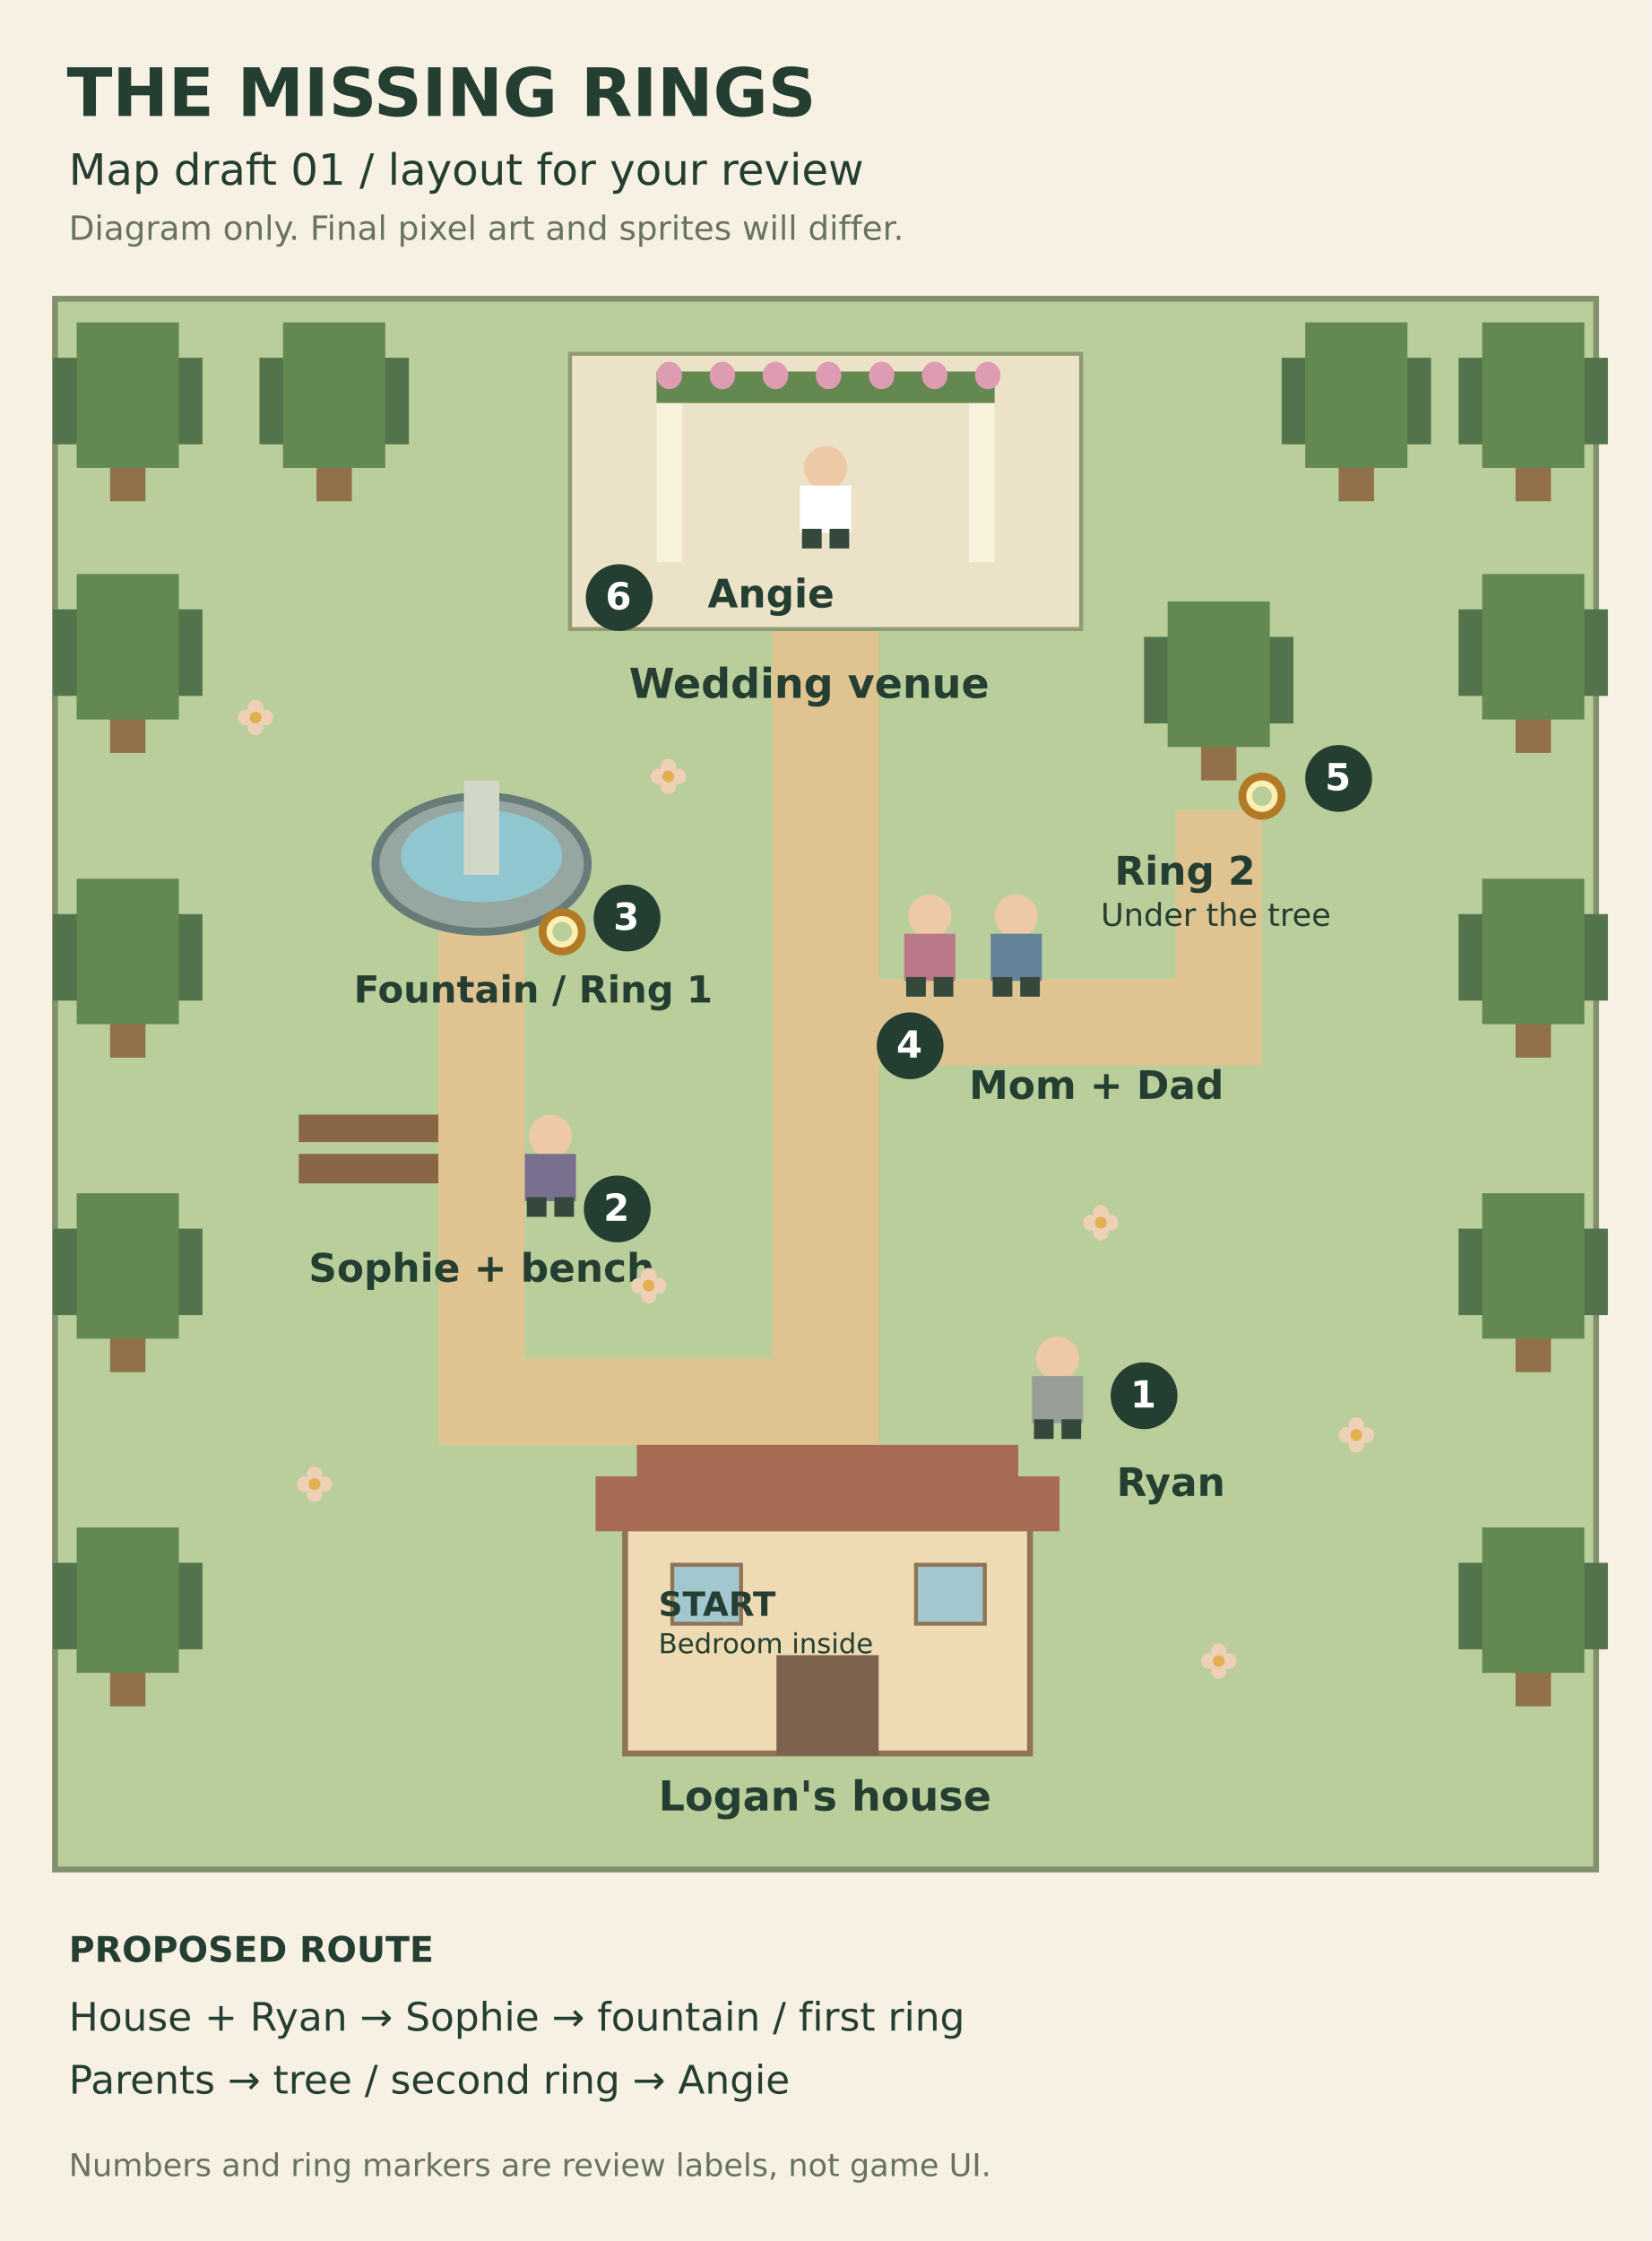
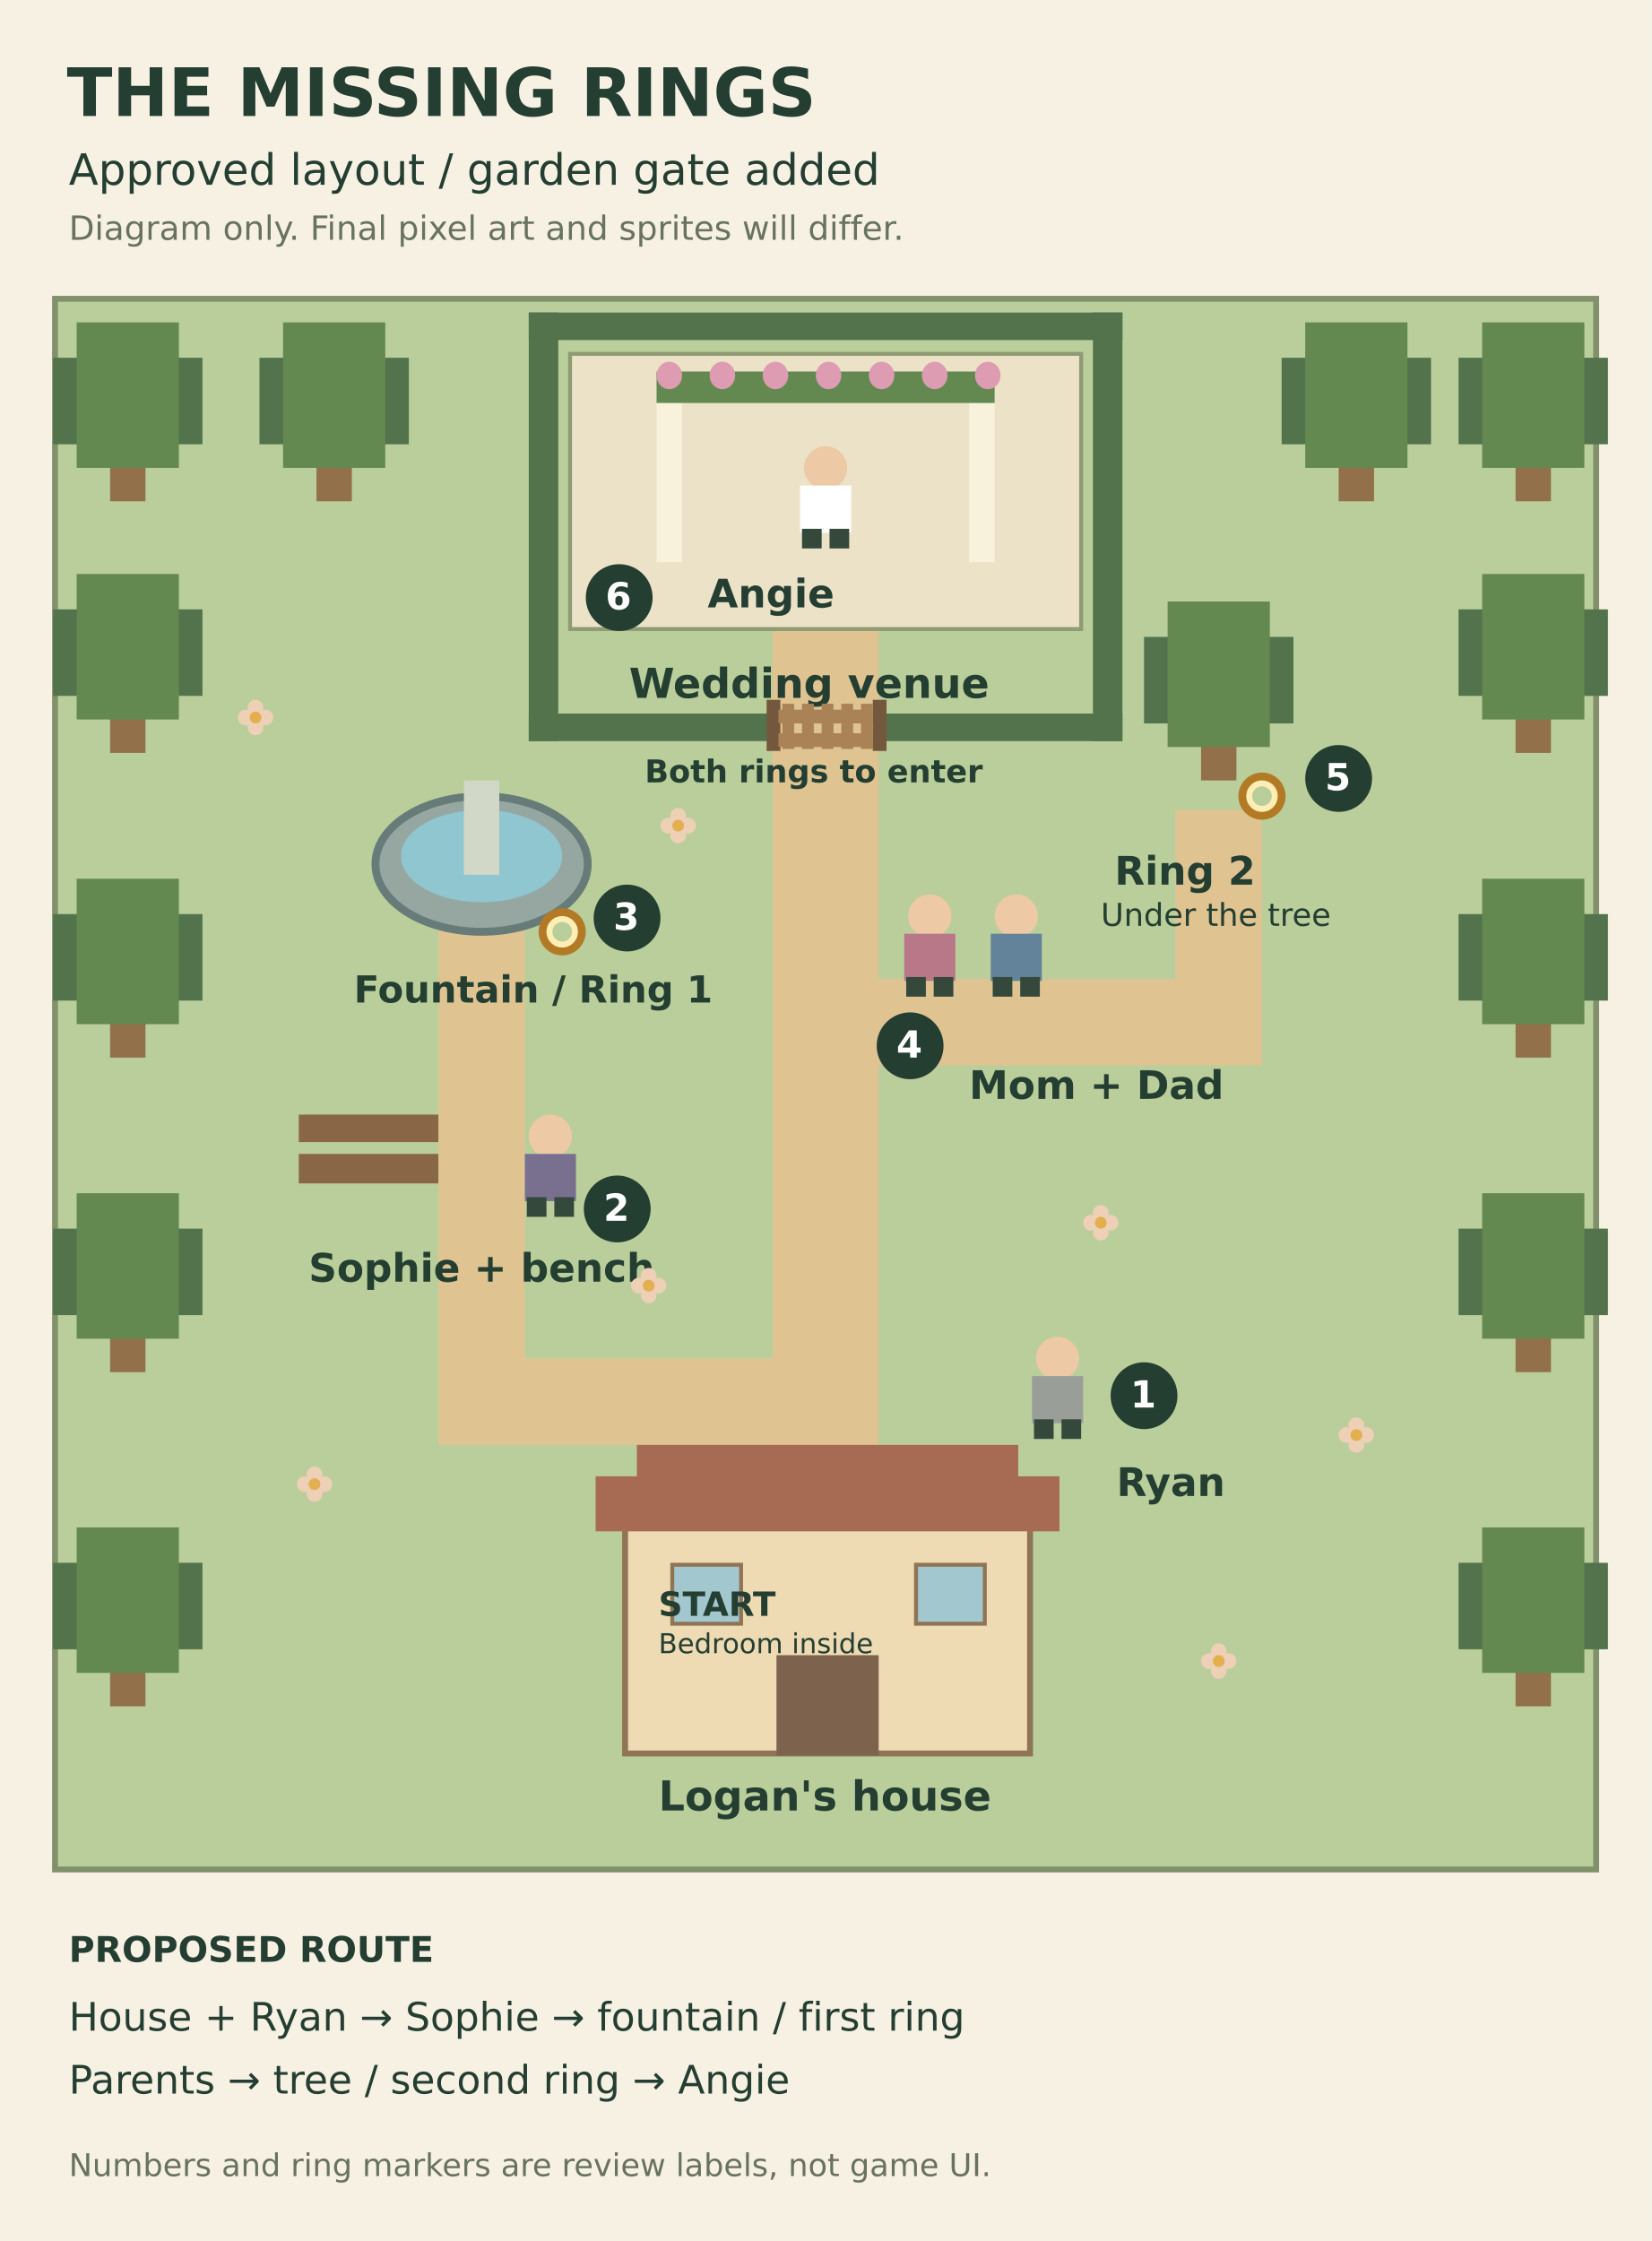
<svg xmlns="http://www.w3.org/2000/svg" width="840" height="1140" viewBox="0 0 840 1140">
  <rect width="840" height="1140" fill="#f7f1e4" />
  <text x="34" y="59" font-family="DejaVu Sans, sans-serif" font-size="34" font-weight="bold" fill="#243e32">THE MISSING RINGS</text>
-   <text x="35" y="94" font-family="DejaVu Sans, sans-serif" font-size="22" font-weight="normal" fill="#243e32">Map draft 01  /  layout for your review</text>
+   <text x="35" y="94" font-family="DejaVu Sans, sans-serif" font-size="22" font-weight="normal" fill="#243e32">Approved layout  /  garden gate added</text>
  <text x="35" y="122" font-family="DejaVu Sans, sans-serif" font-size="17" font-weight="normal" fill="#68735f">Diagram only. Final pixel art and sprites will differ.</text>
  <rect x="28" y="152" width="784" height="799" fill="#b9ce9a" stroke="#81916c" stroke-width="3" />
  <rect x="57" y="217" width="16" height="37" fill="#92704a" stroke="#92704a" stroke-width="2" />
  <rect x="28" y="183" width="74" height="42" fill="#52734b" stroke="#52734b" stroke-width="2" />
  <rect x="40" y="165" width="50" height="72" fill="#638951" stroke="#638951" stroke-width="2" />
  <rect x="162" y="217" width="16" height="37" fill="#92704a" stroke="#92704a" stroke-width="2" />
  <rect x="133" y="183" width="74" height="42" fill="#52734b" stroke="#52734b" stroke-width="2" />
  <rect x="145" y="165" width="50" height="72" fill="#638951" stroke="#638951" stroke-width="2" />
  <rect x="682" y="217" width="16" height="37" fill="#92704a" stroke="#92704a" stroke-width="2" />
  <rect x="653" y="183" width="74" height="42" fill="#52734b" stroke="#52734b" stroke-width="2" />
  <rect x="665" y="165" width="50" height="72" fill="#638951" stroke="#638951" stroke-width="2" />
  <rect x="772" y="217" width="16" height="37" fill="#92704a" stroke="#92704a" stroke-width="2" />
  <rect x="743" y="183" width="74" height="42" fill="#52734b" stroke="#52734b" stroke-width="2" />
  <rect x="755" y="165" width="50" height="72" fill="#638951" stroke="#638951" stroke-width="2" />
  <rect x="57" y="345" width="16" height="37" fill="#92704a" stroke="#92704a" stroke-width="2" />
  <rect x="28" y="311" width="74" height="42" fill="#52734b" stroke="#52734b" stroke-width="2" />
  <rect x="40" y="293" width="50" height="72" fill="#638951" stroke="#638951" stroke-width="2" />
  <rect x="772" y="345" width="16" height="37" fill="#92704a" stroke="#92704a" stroke-width="2" />
  <rect x="743" y="311" width="74" height="42" fill="#52734b" stroke="#52734b" stroke-width="2" />
  <rect x="755" y="293" width="50" height="72" fill="#638951" stroke="#638951" stroke-width="2" />
  <rect x="57" y="500" width="16" height="37" fill="#92704a" stroke="#92704a" stroke-width="2" />
  <rect x="28" y="466" width="74" height="42" fill="#52734b" stroke="#52734b" stroke-width="2" />
  <rect x="40" y="448" width="50" height="72" fill="#638951" stroke="#638951" stroke-width="2" />
  <rect x="772" y="500" width="16" height="37" fill="#92704a" stroke="#92704a" stroke-width="2" />
  <rect x="743" y="466" width="74" height="42" fill="#52734b" stroke="#52734b" stroke-width="2" />
  <rect x="755" y="448" width="50" height="72" fill="#638951" stroke="#638951" stroke-width="2" />
  <rect x="57" y="660" width="16" height="37" fill="#92704a" stroke="#92704a" stroke-width="2" />
  <rect x="28" y="626" width="74" height="42" fill="#52734b" stroke="#52734b" stroke-width="2" />
  <rect x="40" y="608" width="50" height="72" fill="#638951" stroke="#638951" stroke-width="2" />
  <rect x="772" y="660" width="16" height="37" fill="#92704a" stroke="#92704a" stroke-width="2" />
  <rect x="743" y="626" width="74" height="42" fill="#52734b" stroke="#52734b" stroke-width="2" />
  <rect x="755" y="608" width="50" height="72" fill="#638951" stroke="#638951" stroke-width="2" />
  <rect x="57" y="830" width="16" height="37" fill="#92704a" stroke="#92704a" stroke-width="2" />
  <rect x="28" y="796" width="74" height="42" fill="#52734b" stroke="#52734b" stroke-width="2" />
  <rect x="40" y="778" width="50" height="72" fill="#638951" stroke="#638951" stroke-width="2" />
  <rect x="772" y="830" width="16" height="37" fill="#92704a" stroke="#92704a" stroke-width="2" />
  <rect x="743" y="796" width="74" height="42" fill="#52734b" stroke="#52734b" stroke-width="2" />
  <rect x="755" y="778" width="50" height="72" fill="#638951" stroke="#638951" stroke-width="2" />
  <polyline points="420,873 420,302" fill="none" stroke="#dfc492" stroke-width="54" />
  <polyline points="420,713 245,713 245,582" fill="none" stroke="#dfc492" stroke-width="44" />
  <polyline points="245,582 245,455" fill="none" stroke="#dfc492" stroke-width="44" />
  <polyline points="420,520 620,520 620,412" fill="none" stroke="#dfc492" stroke-width="44" />
  <rect x="290" y="180" width="260" height="140" fill="#ece2c7" stroke="#8e9b73" stroke-width="2" />
  <rect x="335" y="195" width="11" height="90" fill="#f8f2dd" stroke="#f8f2dd" stroke-width="2" />
  <rect x="494" y="195" width="11" height="90" fill="#f8f2dd" stroke="#f8f2dd" stroke-width="2" />
  <rect x="335" y="190" width="170" height="14" fill="#638951" stroke="#638951" stroke-width="2" />
  <ellipse cx="340.5" cy="191.0" rx="5.5" ry="6.0" fill="#dd9cb1" stroke="#dd9cb1" stroke-width="2" />
  <ellipse cx="367.5" cy="191.0" rx="5.5" ry="6.0" fill="#dd9cb1" stroke="#dd9cb1" stroke-width="2" />
  <ellipse cx="394.5" cy="191.0" rx="5.5" ry="6.0" fill="#dd9cb1" stroke="#dd9cb1" stroke-width="2" />
  <ellipse cx="421.5" cy="191.0" rx="5.5" ry="6.0" fill="#dd9cb1" stroke="#dd9cb1" stroke-width="2" />
  <ellipse cx="448.5" cy="191.0" rx="5.5" ry="6.0" fill="#dd9cb1" stroke="#dd9cb1" stroke-width="2" />
  <ellipse cx="475.5" cy="191.0" rx="5.5" ry="6.0" fill="#dd9cb1" stroke="#dd9cb1" stroke-width="2" />
  <ellipse cx="502.5" cy="191.0" rx="5.5" ry="6.0" fill="#dd9cb1" stroke="#dd9cb1" stroke-width="2" />
  <ellipse cx="420.0" cy="238.0" rx="10.0" ry="10.0" fill="#edc9a5" stroke="#edc9a5" stroke-width="2" />
  <rect x="408" y="248" width="24" height="22" fill="#ffffff" stroke="#ffffff" stroke-width="2" />
  <rect x="409" y="270" width="8" height="8" fill="#35483c" stroke="#35483c" stroke-width="2" />
  <rect x="423" y="270" width="8" height="8" fill="#35483c" stroke="#35483c" stroke-width="2" />
  <ellipse cx="315.0" cy="304.0" rx="16.0" ry="16.0" fill="#243e32" stroke="#243e32" stroke-width="2" />
  <text x="308" y="310" font-family="DejaVu Sans, sans-serif" font-size="19" font-weight="bold" fill="#ffffff">6</text>
  <text x="360" y="309" font-family="DejaVu Sans, sans-serif" font-size="20" font-weight="bold" fill="#243e32">Angie</text>
  <text x="320" y="355" font-family="DejaVu Sans, sans-serif" font-size="21" font-weight="bold" fill="#243e32">Wedding venue</text>
+   <rect x="270" y="160" width="300" height="12" fill="#52734b" stroke="#52734b" stroke-width="2" />
+   <rect x="270" y="160" width="13" height="216" fill="#52734b" stroke="#52734b" stroke-width="2" />
+   <rect x="557" y="160" width="13" height="216" fill="#52734b" stroke="#52734b" stroke-width="2" />
+   <rect x="270" y="364" width="121" height="12" fill="#52734b" stroke="#52734b" stroke-width="2" />
+   <rect x="449" y="364" width="121" height="12" fill="#52734b" stroke="#52734b" stroke-width="2" />
+   <rect x="391" y="357" width="5" height="24" fill="#73583e" stroke="#73583e" stroke-width="2" />
+   <rect x="445" y="357" width="5" height="24" fill="#73583e" stroke="#73583e" stroke-width="2" />
+   <rect x="397" y="362" width="46" height="5" fill="#a98256" stroke="#a98256" stroke-width="2" />
+   <rect x="397" y="374" width="46" height="5" fill="#a98256" stroke="#a98256" stroke-width="2" />
+   <rect x="399" y="359" width="4" height="21" fill="#a98256" stroke="#a98256" stroke-width="2" />
+   <rect x="409" y="359" width="4" height="21" fill="#a98256" stroke="#a98256" stroke-width="2" />
+   <rect x="419" y="359" width="4" height="21" fill="#a98256" stroke="#a98256" stroke-width="2" />
+   <rect x="429" y="359" width="4" height="21" fill="#a98256" stroke="#a98256" stroke-width="2" />
+   <rect x="439" y="359" width="4" height="21" fill="#a98256" stroke="#a98256" stroke-width="2" />
+   <text x="328" y="398" font-family="DejaVu Sans, sans-serif" font-size="16" font-weight="bold" fill="#243e32">Both rings to enter</text>
  <rect x="612" y="359" width="16" height="37" fill="#92704a" stroke="#92704a" stroke-width="2" />
  <rect x="583" y="325" width="74" height="42" fill="#52734b" stroke="#52734b" stroke-width="2" />
  <rect x="595" y="307" width="50" height="72" fill="#638951" stroke="#638951" stroke-width="2" />
  <ellipse cx="642.0" cy="405.0" rx="10.0" ry="10.0" fill="#ffefb4" stroke="#b37a26" stroke-width="4" />
  <ellipse cx="642.0" cy="405.0" rx="4.0" ry="4.0" fill="#b9ce9a" stroke="#b9ce9a" stroke-width="2" />
  <ellipse cx="681.0" cy="396.0" rx="16.0" ry="16.0" fill="#243e32" stroke="#243e32" stroke-width="2" />
  <text x="674" y="402" font-family="DejaVu Sans, sans-serif" font-size="19" font-weight="bold" fill="#ffffff">5</text>
  <text x="567" y="450" font-family="DejaVu Sans, sans-serif" font-size="20" font-weight="bold" fill="#243e32">Ring 2</text>
  <text x="560" y="471" font-family="DejaVu Sans, sans-serif" font-size="16" font-weight="normal" fill="#243e32">Under the tree</text>
  <ellipse cx="473.0" cy="466.0" rx="10.0" ry="10.0" fill="#edc9a5" stroke="#edc9a5" stroke-width="2" />
  <rect x="461" y="476" width="24" height="22" fill="#b97887" stroke="#b97887" stroke-width="2" />
  <rect x="462" y="498" width="8" height="8" fill="#35483c" stroke="#35483c" stroke-width="2" />
  <rect x="476" y="498" width="8" height="8" fill="#35483c" stroke="#35483c" stroke-width="2" />
  <ellipse cx="517.0" cy="466.0" rx="10.0" ry="10.0" fill="#edc9a5" stroke="#edc9a5" stroke-width="2" />
  <rect x="505" y="476" width="24" height="22" fill="#63839b" stroke="#63839b" stroke-width="2" />
  <rect x="506" y="498" width="8" height="8" fill="#35483c" stroke="#35483c" stroke-width="2" />
  <rect x="520" y="498" width="8" height="8" fill="#35483c" stroke="#35483c" stroke-width="2" />
  <ellipse cx="463.0" cy="532.0" rx="16.0" ry="16.0" fill="#243e32" stroke="#243e32" stroke-width="2" />
  <text x="456" y="538" font-family="DejaVu Sans, sans-serif" font-size="19" font-weight="bold" fill="#ffffff">4</text>
  <text x="493" y="559" font-family="DejaVu Sans, sans-serif" font-size="20" font-weight="bold" fill="#243e32">Mom + Dad</text>
  <ellipse cx="245.0" cy="439.5" rx="54.0" ry="34.5" fill="#96a6a1" stroke="#677b78" stroke-width="4" />
  <ellipse cx="245.0" cy="435.5" rx="40.0" ry="22.5" fill="#8fc6cf" stroke="#8fc6cf" stroke-width="2" />
  <rect x="237" y="398" width="16" height="46" fill="#d1d8c8" stroke="#d1d8c8" stroke-width="2" />
  <ellipse cx="286.0" cy="474.0" rx="10.0" ry="10.0" fill="#ffefb4" stroke="#b37a26" stroke-width="4" />
  <ellipse cx="286.0" cy="474.0" rx="4.0" ry="4.0" fill="#b9ce9a" stroke="#b9ce9a" stroke-width="2" />
  <ellipse cx="319.0" cy="467.0" rx="16.0" ry="16.0" fill="#243e32" stroke="#243e32" stroke-width="2" />
  <text x="312" y="473" font-family="DejaVu Sans, sans-serif" font-size="19" font-weight="bold" fill="#ffffff">3</text>
  <text x="180" y="510" font-family="DejaVu Sans, sans-serif" font-size="19" font-weight="bold" fill="#243e32">Fountain / Ring 1</text>
  <rect x="153" y="568" width="69" height="12" fill="#896746" stroke="#896746" stroke-width="2" />
  <rect x="153" y="588" width="69" height="13" fill="#896746" stroke="#896746" stroke-width="2" />
  <ellipse cx="280.0" cy="578.0" rx="10.0" ry="10.0" fill="#edc9a5" stroke="#edc9a5" stroke-width="2" />
  <rect x="268" y="588" width="24" height="22" fill="#797090" stroke="#797090" stroke-width="2" />
  <rect x="269" y="610" width="8" height="8" fill="#35483c" stroke="#35483c" stroke-width="2" />
  <rect x="283" y="610" width="8" height="8" fill="#35483c" stroke="#35483c" stroke-width="2" />
  <ellipse cx="314.0" cy="615.0" rx="16.0" ry="16.0" fill="#243e32" stroke="#243e32" stroke-width="2" />
  <text x="307" y="621" font-family="DejaVu Sans, sans-serif" font-size="19" font-weight="bold" fill="#ffffff">2</text>
  <text x="157" y="652" font-family="DejaVu Sans, sans-serif" font-size="20" font-weight="bold" fill="#243e32">Sophie + bench</text>
  <rect x="318" y="769" width="206" height="123" fill="#eedab3" stroke="#8f7455" stroke-width="3" />
  <rect x="304" y="752" width="234" height="26" fill="#a76b54" stroke="#a76b54" stroke-width="2" />
  <rect x="325" y="736" width="192" height="17" fill="#a76b54" stroke="#a76b54" stroke-width="2" />
  <rect x="396" y="843" width="50" height="49" fill="#7d634d" stroke="#7d634d" stroke-width="2" />
  <rect x="342" y="796" width="35" height="30" fill="#a3c7cf" stroke="#8f7455" stroke-width="2" />
  <rect x="466" y="796" width="35" height="30" fill="#a3c7cf" stroke="#8f7455" stroke-width="2" />
  <text x="335" y="921" font-family="DejaVu Sans, sans-serif" font-size="21" font-weight="bold" fill="#243e32">Logan's house</text>
  <ellipse cx="538.0" cy="691.0" rx="10.0" ry="10.0" fill="#edc9a5" stroke="#edc9a5" stroke-width="2" />
  <rect x="526" y="701" width="24" height="22" fill="#999e98" stroke="#999e98" stroke-width="2" />
  <rect x="527" y="723" width="8" height="8" fill="#35483c" stroke="#35483c" stroke-width="2" />
  <rect x="541" y="723" width="8" height="8" fill="#35483c" stroke="#35483c" stroke-width="2" />
  <ellipse cx="582.0" cy="710.0" rx="16.0" ry="16.0" fill="#243e32" stroke="#243e32" stroke-width="2" />
  <text x="575" y="716" font-family="DejaVu Sans, sans-serif" font-size="19" font-weight="bold" fill="#ffffff">1</text>
  <text x="568" y="761" font-family="DejaVu Sans, sans-serif" font-size="20" font-weight="bold" fill="#243e32">Ryan</text>
  <text x="335" y="822" font-family="DejaVu Sans, sans-serif" font-size="17" font-weight="bold" fill="#243e32">START</text>
  <text x="335" y="841" font-family="DejaVu Sans, sans-serif" font-size="14" font-weight="normal" fill="#243e32">Bedroom inside</text>
  <ellipse cx="125.0" cy="365.0" rx="3.0" ry="3.0" fill="#eed0b7" stroke="#eed0b7" stroke-width="2" />
  <ellipse cx="135.0" cy="365.0" rx="3.0" ry="3.0" fill="#eed0b7" stroke="#eed0b7" stroke-width="2" />
  <ellipse cx="130.0" cy="360.0" rx="3.0" ry="3.0" fill="#eed0b7" stroke="#eed0b7" stroke-width="2" />
  <ellipse cx="130.0" cy="370.0" rx="3.0" ry="3.0" fill="#eed0b7" stroke="#eed0b7" stroke-width="2" />
  <ellipse cx="130.0" cy="365.0" rx="2.0" ry="2.0" fill="#e3af4f" stroke="#e3af4f" stroke-width="2" />
-   <ellipse cx="335.0" cy="395.0" rx="3.0" ry="3.0" fill="#eed0b7" stroke="#eed0b7" stroke-width="2" />
-   <ellipse cx="345.0" cy="395.0" rx="3.0" ry="3.0" fill="#eed0b7" stroke="#eed0b7" stroke-width="2" />
-   <ellipse cx="340.0" cy="390.0" rx="3.0" ry="3.0" fill="#eed0b7" stroke="#eed0b7" stroke-width="2" />
-   <ellipse cx="340.0" cy="400.0" rx="3.0" ry="3.0" fill="#eed0b7" stroke="#eed0b7" stroke-width="2" />
-   <ellipse cx="340.0" cy="395.0" rx="2.0" ry="2.0" fill="#e3af4f" stroke="#e3af4f" stroke-width="2" />
+   <ellipse cx="340.0" cy="420.0" rx="3.0" ry="3.0" fill="#eed0b7" stroke="#eed0b7" stroke-width="2" />
+   <ellipse cx="350.0" cy="420.0" rx="3.0" ry="3.0" fill="#eed0b7" stroke="#eed0b7" stroke-width="2" />
+   <ellipse cx="345.0" cy="415.0" rx="3.0" ry="3.0" fill="#eed0b7" stroke="#eed0b7" stroke-width="2" />
+   <ellipse cx="345.0" cy="425.0" rx="3.0" ry="3.0" fill="#eed0b7" stroke="#eed0b7" stroke-width="2" />
+   <ellipse cx="345.0" cy="420.0" rx="2.0" ry="2.0" fill="#e3af4f" stroke="#e3af4f" stroke-width="2" />
  <ellipse cx="555.0" cy="622.0" rx="3.0" ry="3.0" fill="#eed0b7" stroke="#eed0b7" stroke-width="2" />
  <ellipse cx="565.0" cy="622.0" rx="3.0" ry="3.0" fill="#eed0b7" stroke="#eed0b7" stroke-width="2" />
  <ellipse cx="560.0" cy="617.0" rx="3.0" ry="3.0" fill="#eed0b7" stroke="#eed0b7" stroke-width="2" />
  <ellipse cx="560.0" cy="627.0" rx="3.0" ry="3.0" fill="#eed0b7" stroke="#eed0b7" stroke-width="2" />
  <ellipse cx="560.0" cy="622.0" rx="2.0" ry="2.0" fill="#e3af4f" stroke="#e3af4f" stroke-width="2" />
  <ellipse cx="685.0" cy="730.0" rx="3.0" ry="3.0" fill="#eed0b7" stroke="#eed0b7" stroke-width="2" />
  <ellipse cx="695.0" cy="730.0" rx="3.0" ry="3.0" fill="#eed0b7" stroke="#eed0b7" stroke-width="2" />
  <ellipse cx="690.0" cy="725.0" rx="3.0" ry="3.0" fill="#eed0b7" stroke="#eed0b7" stroke-width="2" />
  <ellipse cx="690.0" cy="735.0" rx="3.0" ry="3.0" fill="#eed0b7" stroke="#eed0b7" stroke-width="2" />
  <ellipse cx="690.0" cy="730.0" rx="2.0" ry="2.0" fill="#e3af4f" stroke="#e3af4f" stroke-width="2" />
  <ellipse cx="155.0" cy="755.0" rx="3.0" ry="3.0" fill="#eed0b7" stroke="#eed0b7" stroke-width="2" />
  <ellipse cx="165.0" cy="755.0" rx="3.0" ry="3.0" fill="#eed0b7" stroke="#eed0b7" stroke-width="2" />
  <ellipse cx="160.0" cy="750.0" rx="3.0" ry="3.0" fill="#eed0b7" stroke="#eed0b7" stroke-width="2" />
  <ellipse cx="160.0" cy="760.0" rx="3.0" ry="3.0" fill="#eed0b7" stroke="#eed0b7" stroke-width="2" />
  <ellipse cx="160.0" cy="755.0" rx="2.0" ry="2.0" fill="#e3af4f" stroke="#e3af4f" stroke-width="2" />
  <ellipse cx="615.0" cy="845.0" rx="3.0" ry="3.0" fill="#eed0b7" stroke="#eed0b7" stroke-width="2" />
  <ellipse cx="625.0" cy="845.0" rx="3.0" ry="3.0" fill="#eed0b7" stroke="#eed0b7" stroke-width="2" />
  <ellipse cx="620.0" cy="840.0" rx="3.0" ry="3.0" fill="#eed0b7" stroke="#eed0b7" stroke-width="2" />
  <ellipse cx="620.0" cy="850.0" rx="3.0" ry="3.0" fill="#eed0b7" stroke="#eed0b7" stroke-width="2" />
  <ellipse cx="620.0" cy="845.0" rx="2.0" ry="2.0" fill="#e3af4f" stroke="#e3af4f" stroke-width="2" />
  <ellipse cx="325.0" cy="654.0" rx="3.0" ry="3.0" fill="#eed0b7" stroke="#eed0b7" stroke-width="2" />
  <ellipse cx="335.0" cy="654.0" rx="3.0" ry="3.0" fill="#eed0b7" stroke="#eed0b7" stroke-width="2" />
  <ellipse cx="330.0" cy="649.0" rx="3.0" ry="3.0" fill="#eed0b7" stroke="#eed0b7" stroke-width="2" />
  <ellipse cx="330.0" cy="659.0" rx="3.0" ry="3.0" fill="#eed0b7" stroke="#eed0b7" stroke-width="2" />
  <ellipse cx="330.0" cy="654.0" rx="2.0" ry="2.0" fill="#e3af4f" stroke="#e3af4f" stroke-width="2" />
  <text x="35" y="998" font-family="DejaVu Sans, sans-serif" font-size="18" font-weight="bold" fill="#243e32">PROPOSED ROUTE</text>
  <text x="35" y="1033" font-family="DejaVu Sans, sans-serif" font-size="20" font-weight="normal" fill="#243e32">House + Ryan → Sophie → fountain / first ring</text>
  <text x="35" y="1065" font-family="DejaVu Sans, sans-serif" font-size="20" font-weight="normal" fill="#243e32">Parents → tree / second ring → Angie</text>
  <text x="35" y="1107" font-family="DejaVu Sans, sans-serif" font-size="16" font-weight="normal" fill="#68735f">Numbers and ring markers are review labels, not game UI.</text>
</svg>
